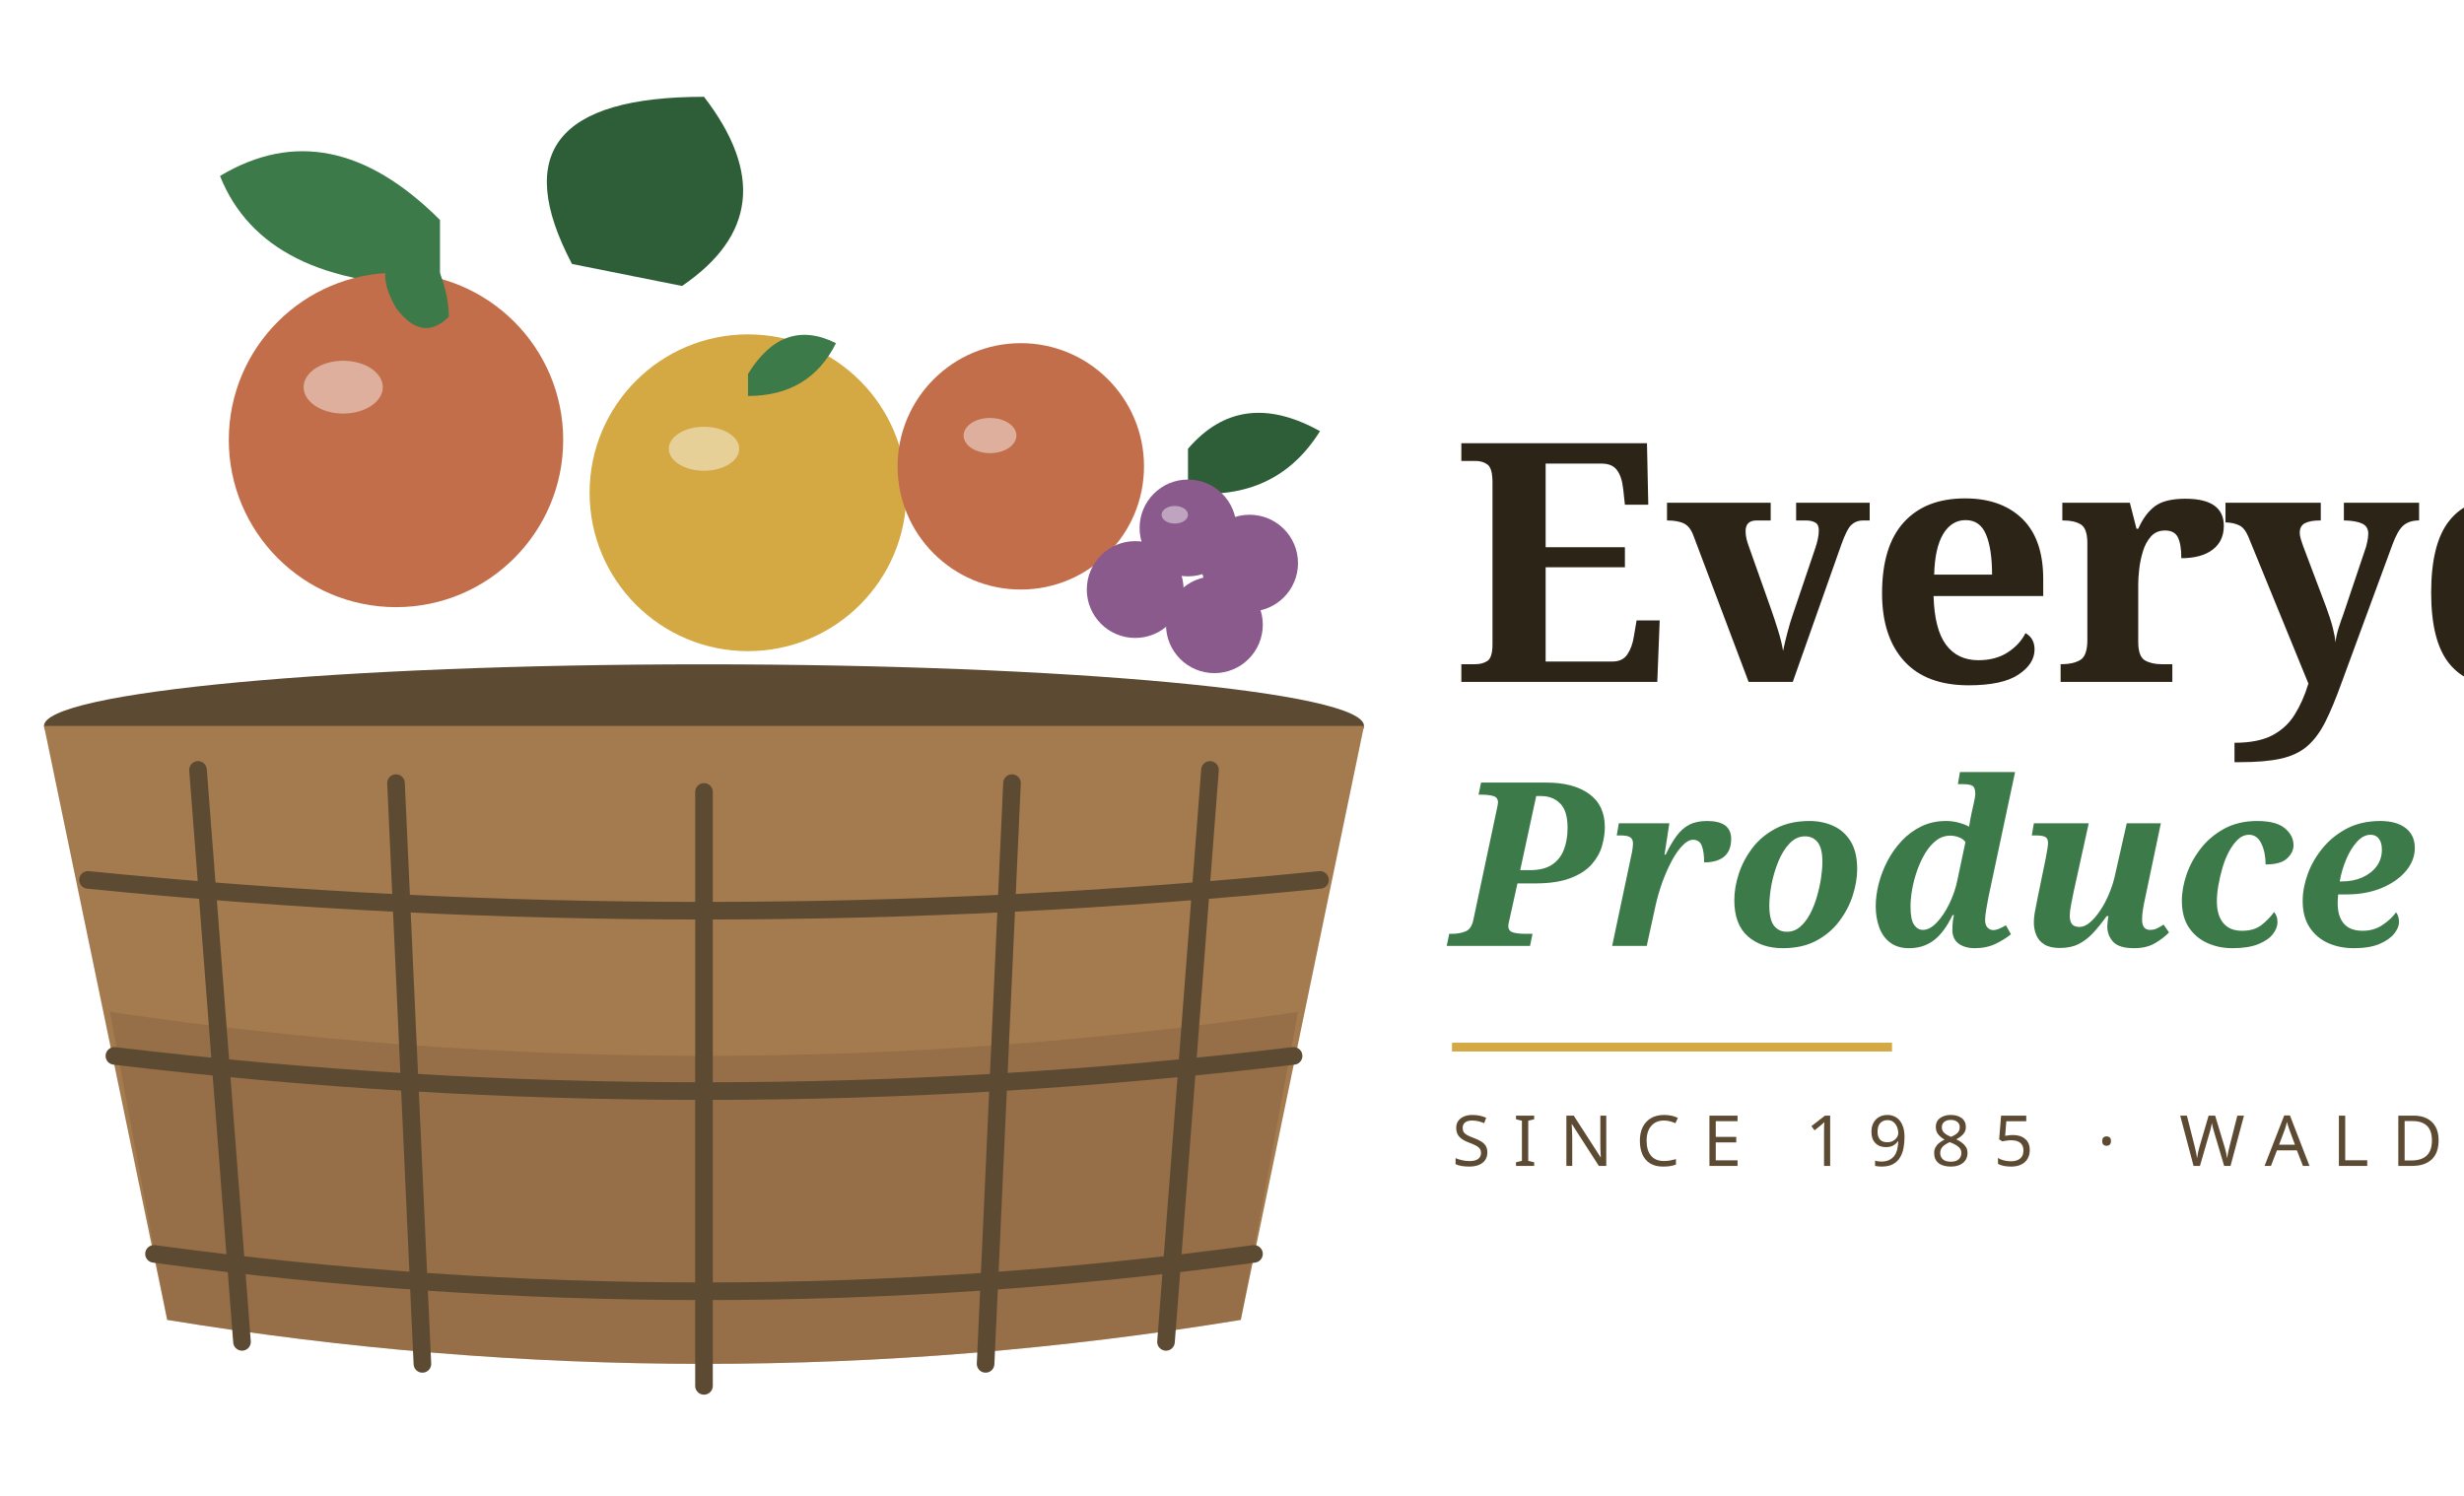
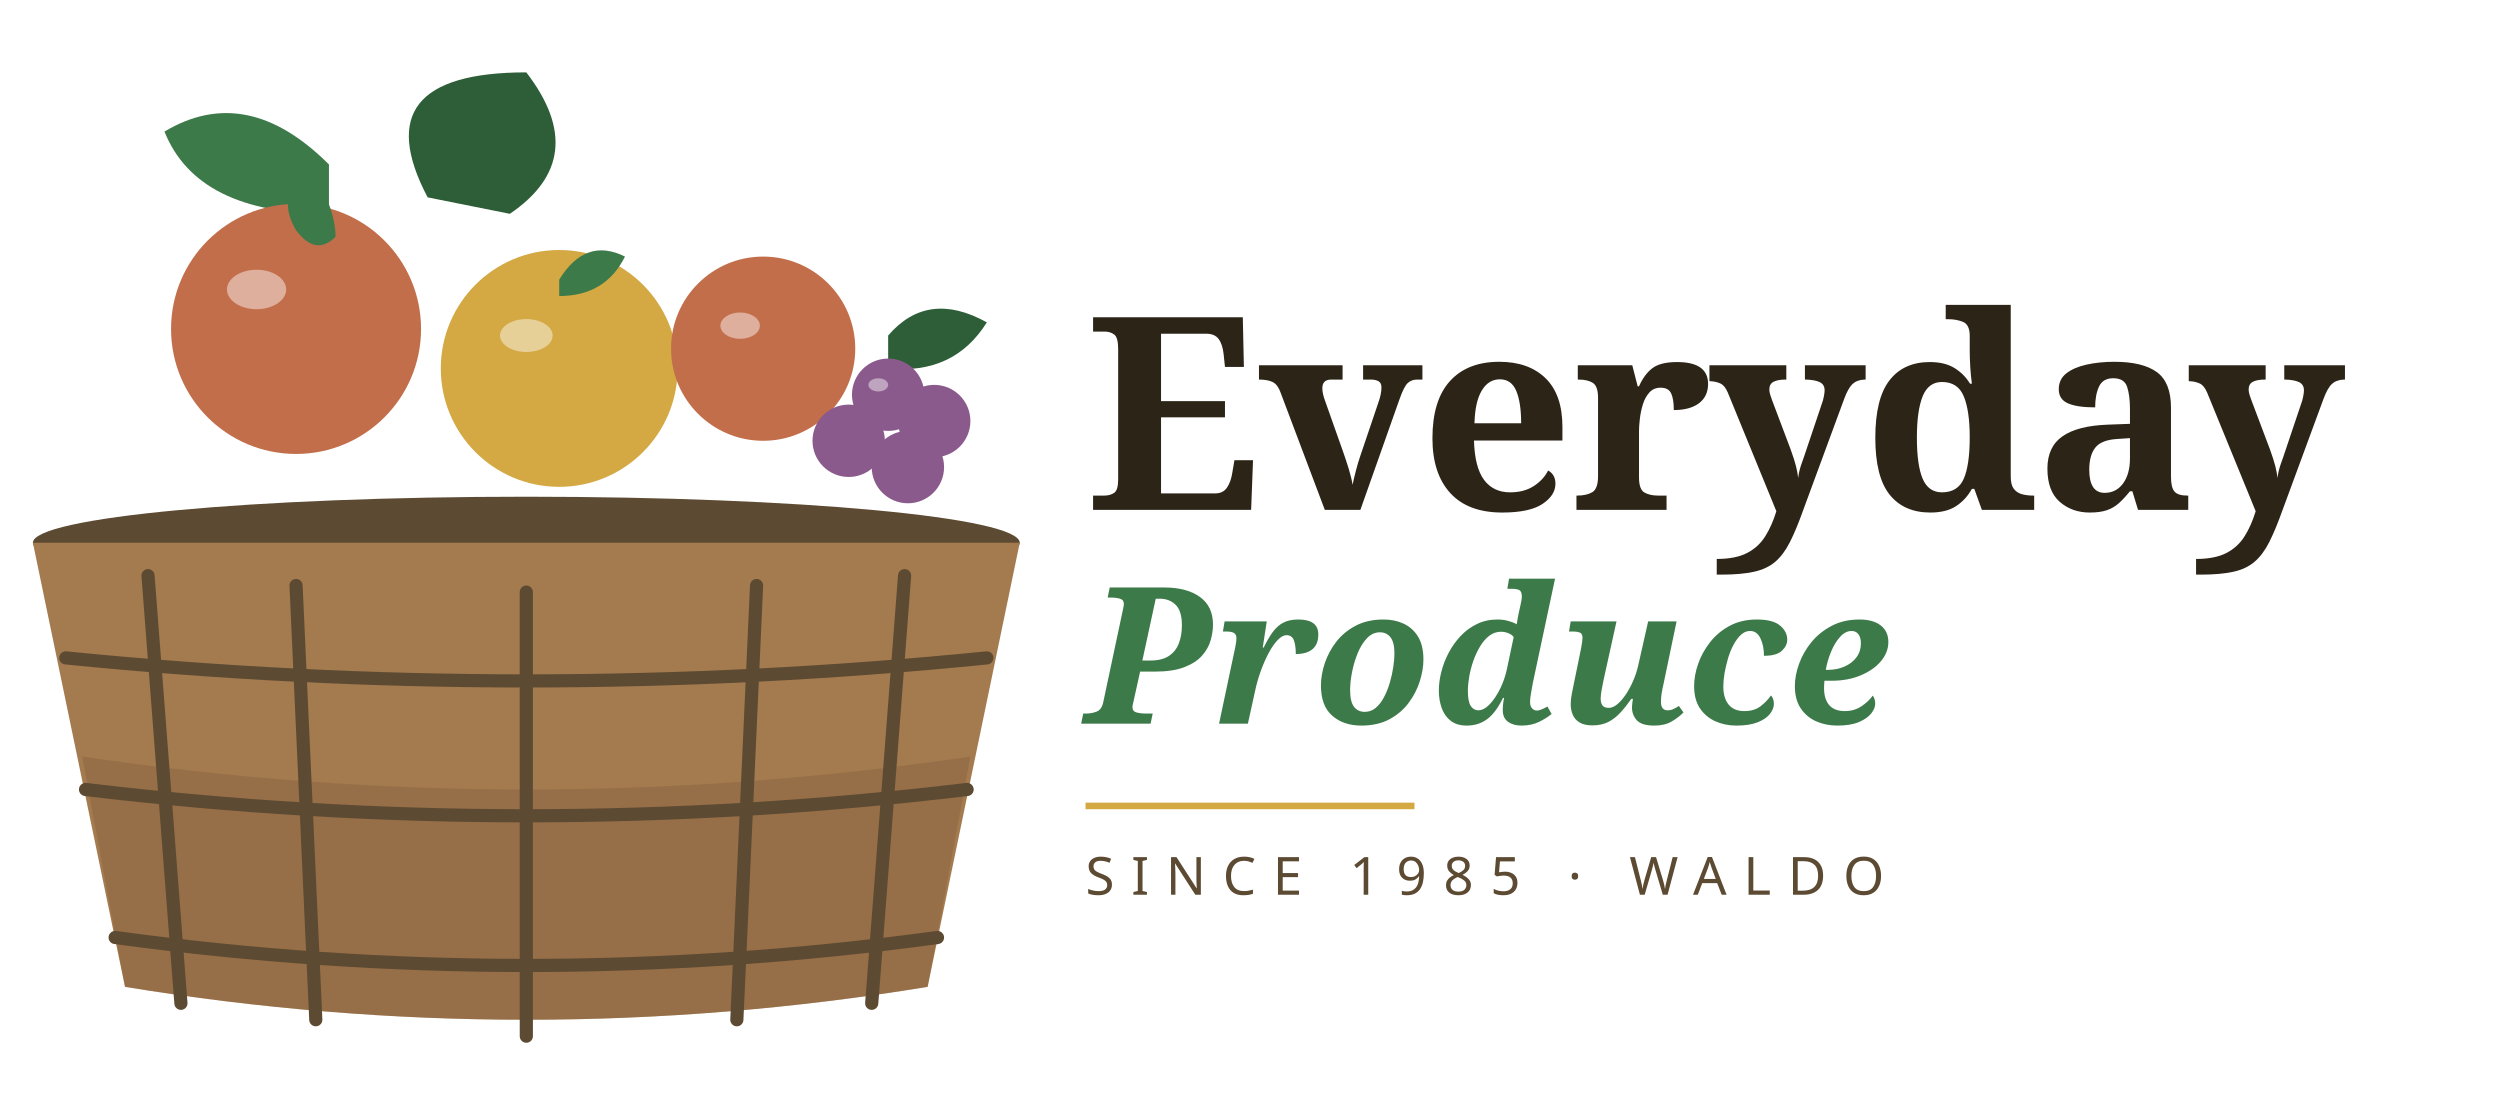
- <svg xmlns="http://www.w3.org/2000/svg" viewBox="0 0 560 340" role="img" aria-label="Everyday Produce, a basket of fresh fruit">
+ <svg xmlns="http://www.w3.org/2000/svg" viewBox="0 0 760 340" role="img" aria-label="Everyday Produce, a basket of fresh fruit">
  <defs>
    <style>
      .brand-name {
        font-family: 'Playfair Display', Georgia, serif;
        font-weight: 800;
-         font-size: 76px;
+         font-size: 82px;
        fill: #2c2417;
        letter-spacing: -0.01em;
      }
      .brand-accent {
        font-family: 'Playfair Display', Georgia, serif;
        font-weight: 600;
        font-style: italic;
-         font-size: 52px;
+         font-size: 58px;
        fill: #3d7a4a;
      }
      .brand-sub {
        font-family: 'DM Sans', sans-serif;
        font-weight: 500;
        font-size: 16px;
        fill: #5c4a32;
        letter-spacing: 0.32em;
      }
      .basket-body { fill: #a47a4f; }
      .basket-dark { fill: #7a5a38; }
      .basket-rim { fill: #5c4a32; }
      .weave { fill: none; stroke: #5c4a32; stroke-width: 4; stroke-linecap: round; }
      .tomato { fill: #c26e4a; }
      .leaf-a { fill: #3d7a4a; }
      .leaf-b { fill: #2d5e38; }
      .peach { fill: #d4a843; }
      .grape { fill: #8b5a8c; }
      .highlight { fill: rgba(255,255,255,0.45); }
    </style>
  </defs>
  <g transform="translate(20, 30)">
    <path class="leaf-b" d="M 110,30 Q 90,-8 140,-8 Q 160,18 135,35 Z" />
    <path class="leaf-a" d="M 80,20 Q 55,-5 30,10 Q 40,35 80,35 Z" />
    <circle class="tomato" cx="70" cy="70" r="38" />
    <path class="leaf-a" d="M 70,40 Q 63,28 76,24 Q 82,34 82,42 Q 76,48 70,40 Z" />
    <ellipse class="highlight" cx="58" cy="58" rx="9" ry="6" />
    <circle class="peach" cx="150" cy="82" r="36" />
    <path class="leaf-a" d="M 150,55 Q 158,42 170,48 Q 164,60 150,60 Z" />
    <ellipse class="highlight" cx="140" cy="72" rx="8" ry="5" />
    <circle class="tomato" cx="212" cy="76" r="28" />
    <ellipse class="highlight" cx="205" cy="69" rx="6" ry="4" />
    <g transform="translate(250, 90)">
      <path class="leaf-b" d="M 0,-18 Q 12,-32 30,-22 Q 20,-6 0,-8 Z" />
      <circle class="grape" cx="0" cy="0" r="11" />
      <circle class="grape" cx="14" cy="8" r="11" />
      <circle class="grape" cx="-12" cy="14" r="11" />
      <circle class="grape" cx="6" cy="22" r="11" />
      <ellipse class="highlight" cx="-3" cy="-3" rx="3" ry="2" />
    </g>
    <ellipse class="basket-rim" cx="140" cy="135" rx="150" ry="14" />
    <path class="basket-body" d="M -10,135 L 18,270 Q 140,290 262,270 L 290,135 Z" />
    <path class="basket-dark" d="M 5,200 L 18,270 Q 140,290 262,270 L 275,200 Q 140,220 5,200 Z" opacity="0.35" />
    <path class="weave" d="M 25,145 L 35,275" />
    <path class="weave" d="M 70,148 L 76,280" />
    <path class="weave" d="M 140,150 L 140,285" />
    <path class="weave" d="M 210,148 L 204,280" />
    <path class="weave" d="M 255,145 L 245,275" />
    <path class="weave" d="M 0,170 Q 140,184 280,170" />
    <path class="weave" d="M 6,210 Q 140,226 274,210" />
    <path class="weave" d="M 15,255 Q 140,272 265,255" />
  </g>
  <text class="brand-name" x="330" y="155" text-anchor="start">Everyday</text>
-   <text class="brand-accent" x="330" y="215" text-anchor="start">Produce</text>
-   <line x1="330" y1="238" x2="430" y2="238" stroke="#d4a843" stroke-width="2" />
-   <text class="brand-sub" x="330" y="265" text-anchor="start">SINCE 1985 · WALDO</text>
+   <text class="brand-accent" x="330" y="220" text-anchor="start">Produce</text>
+   <line x1="330" y1="245" x2="430" y2="245" stroke="#d4a843" stroke-width="2" />
+   <text class="brand-sub" x="330" y="272" text-anchor="start">SINCE 1985 · WALDO</text>
</svg>
